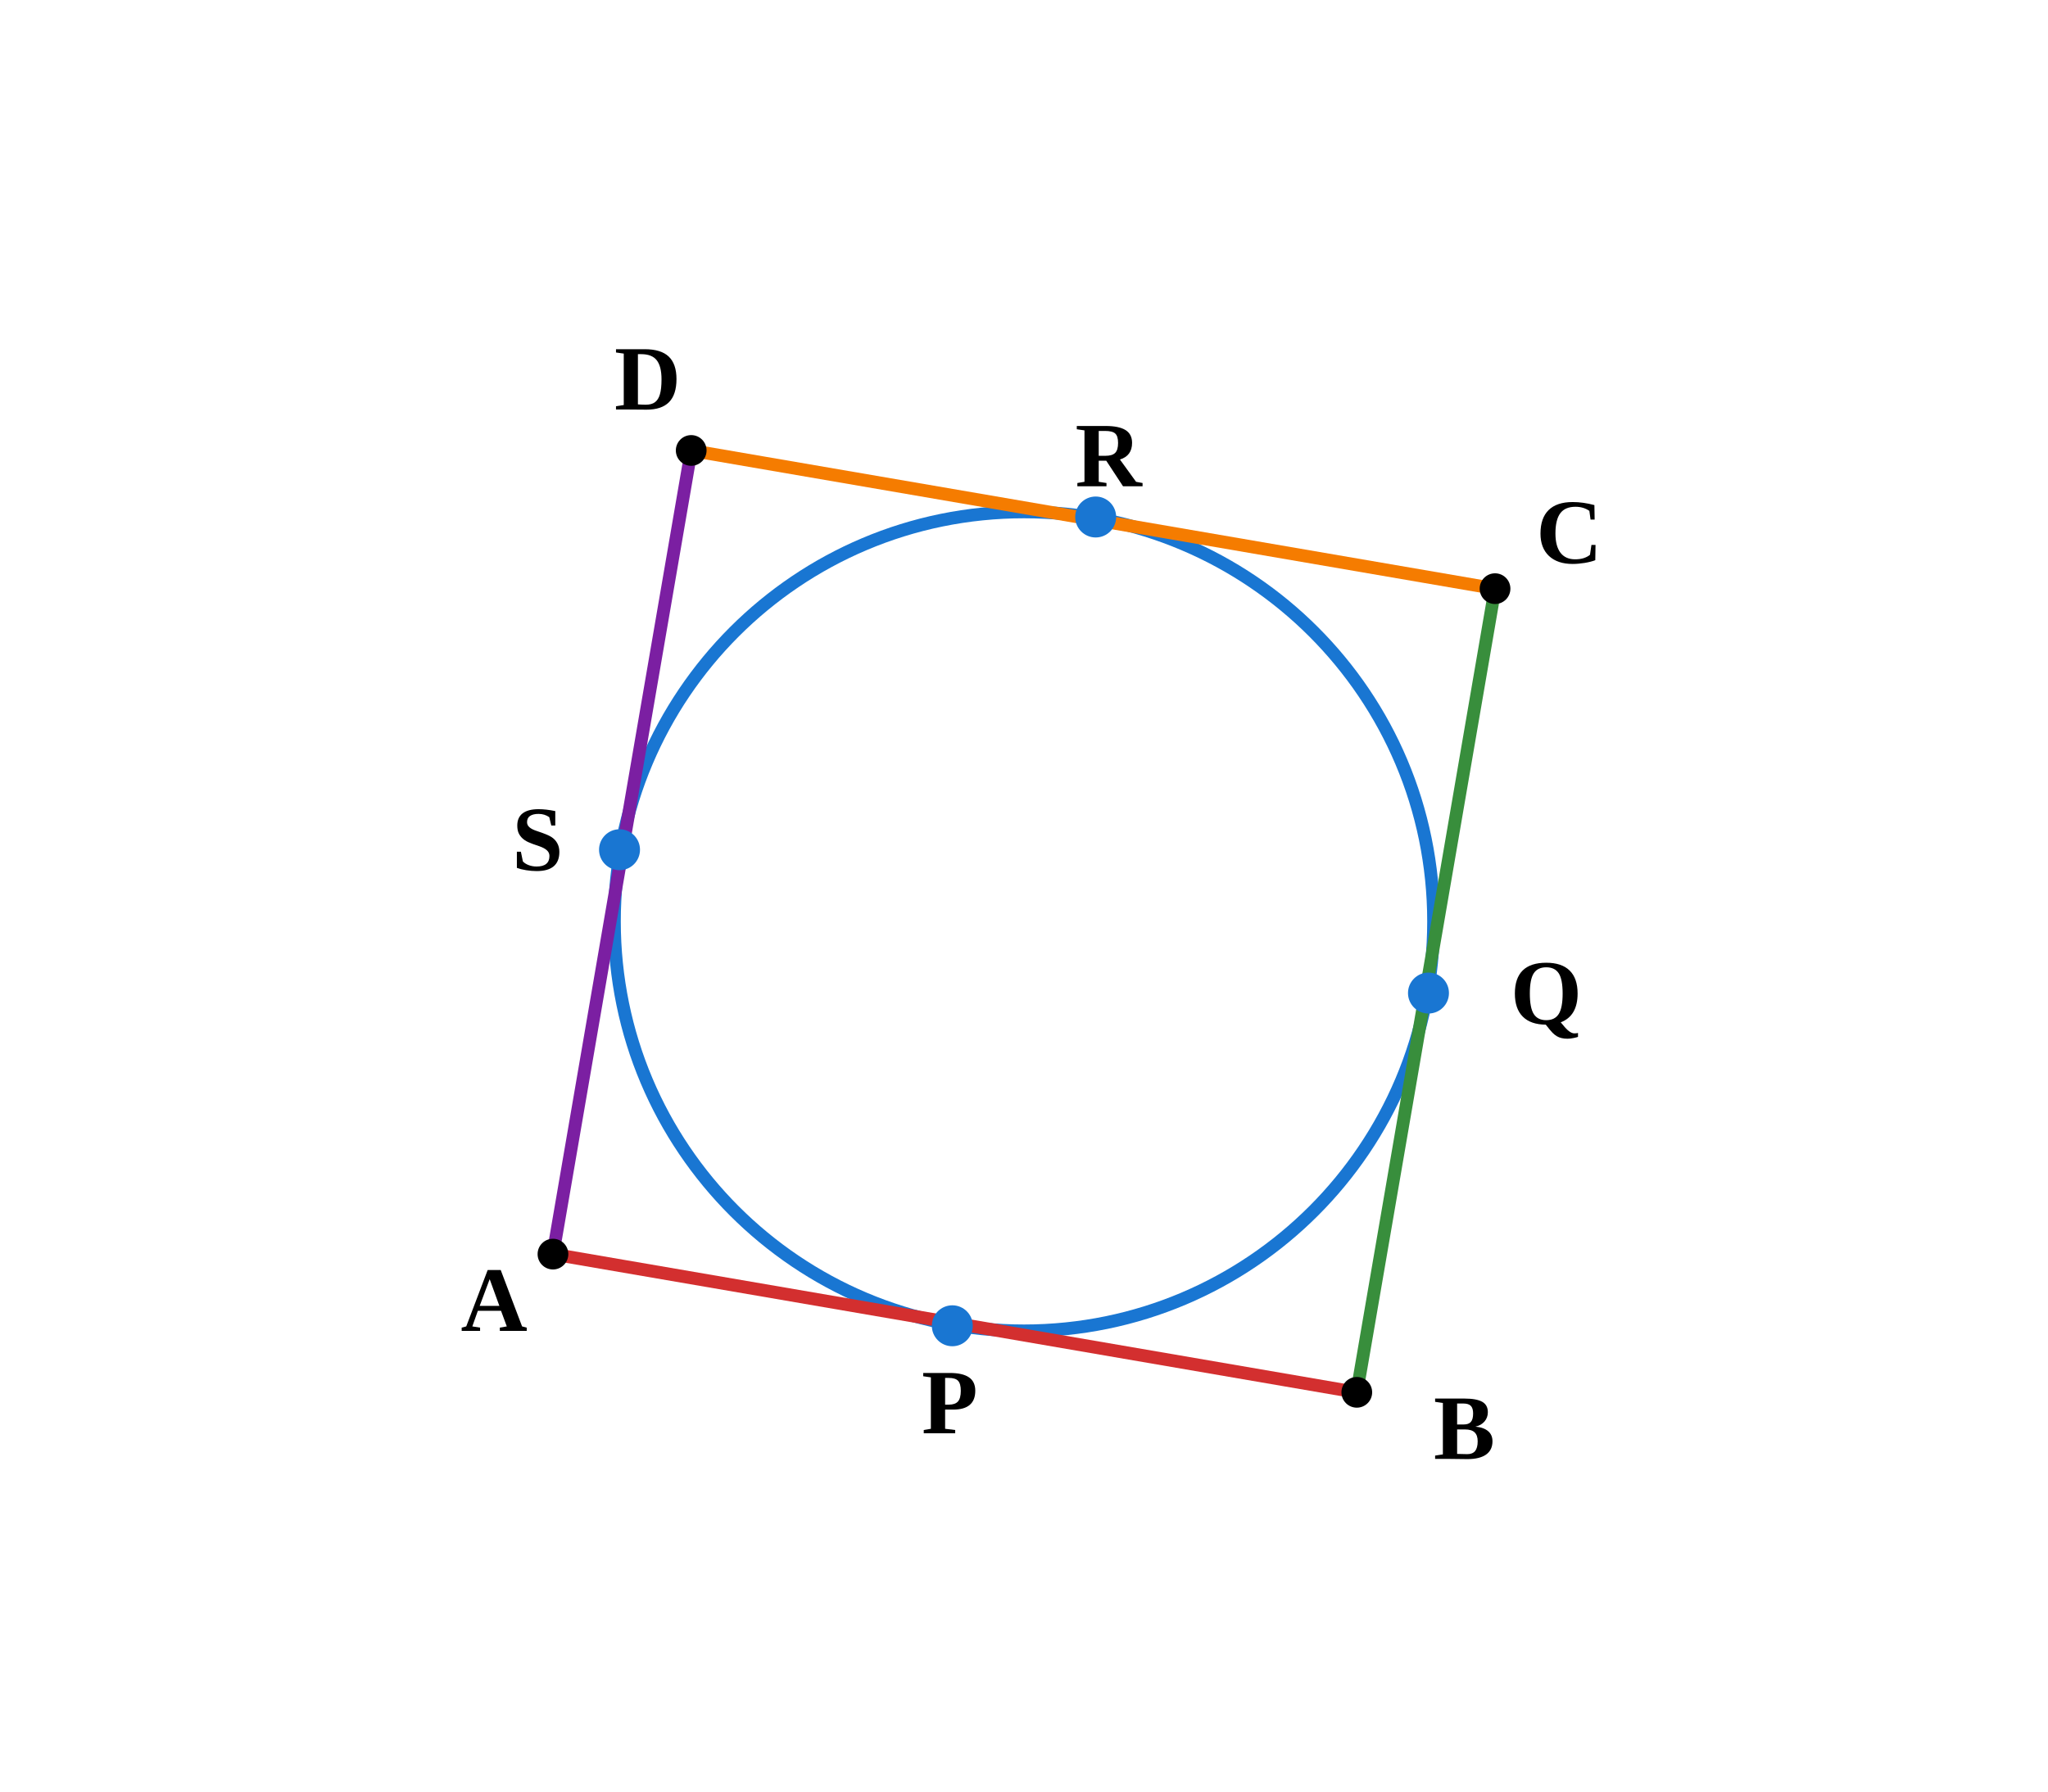
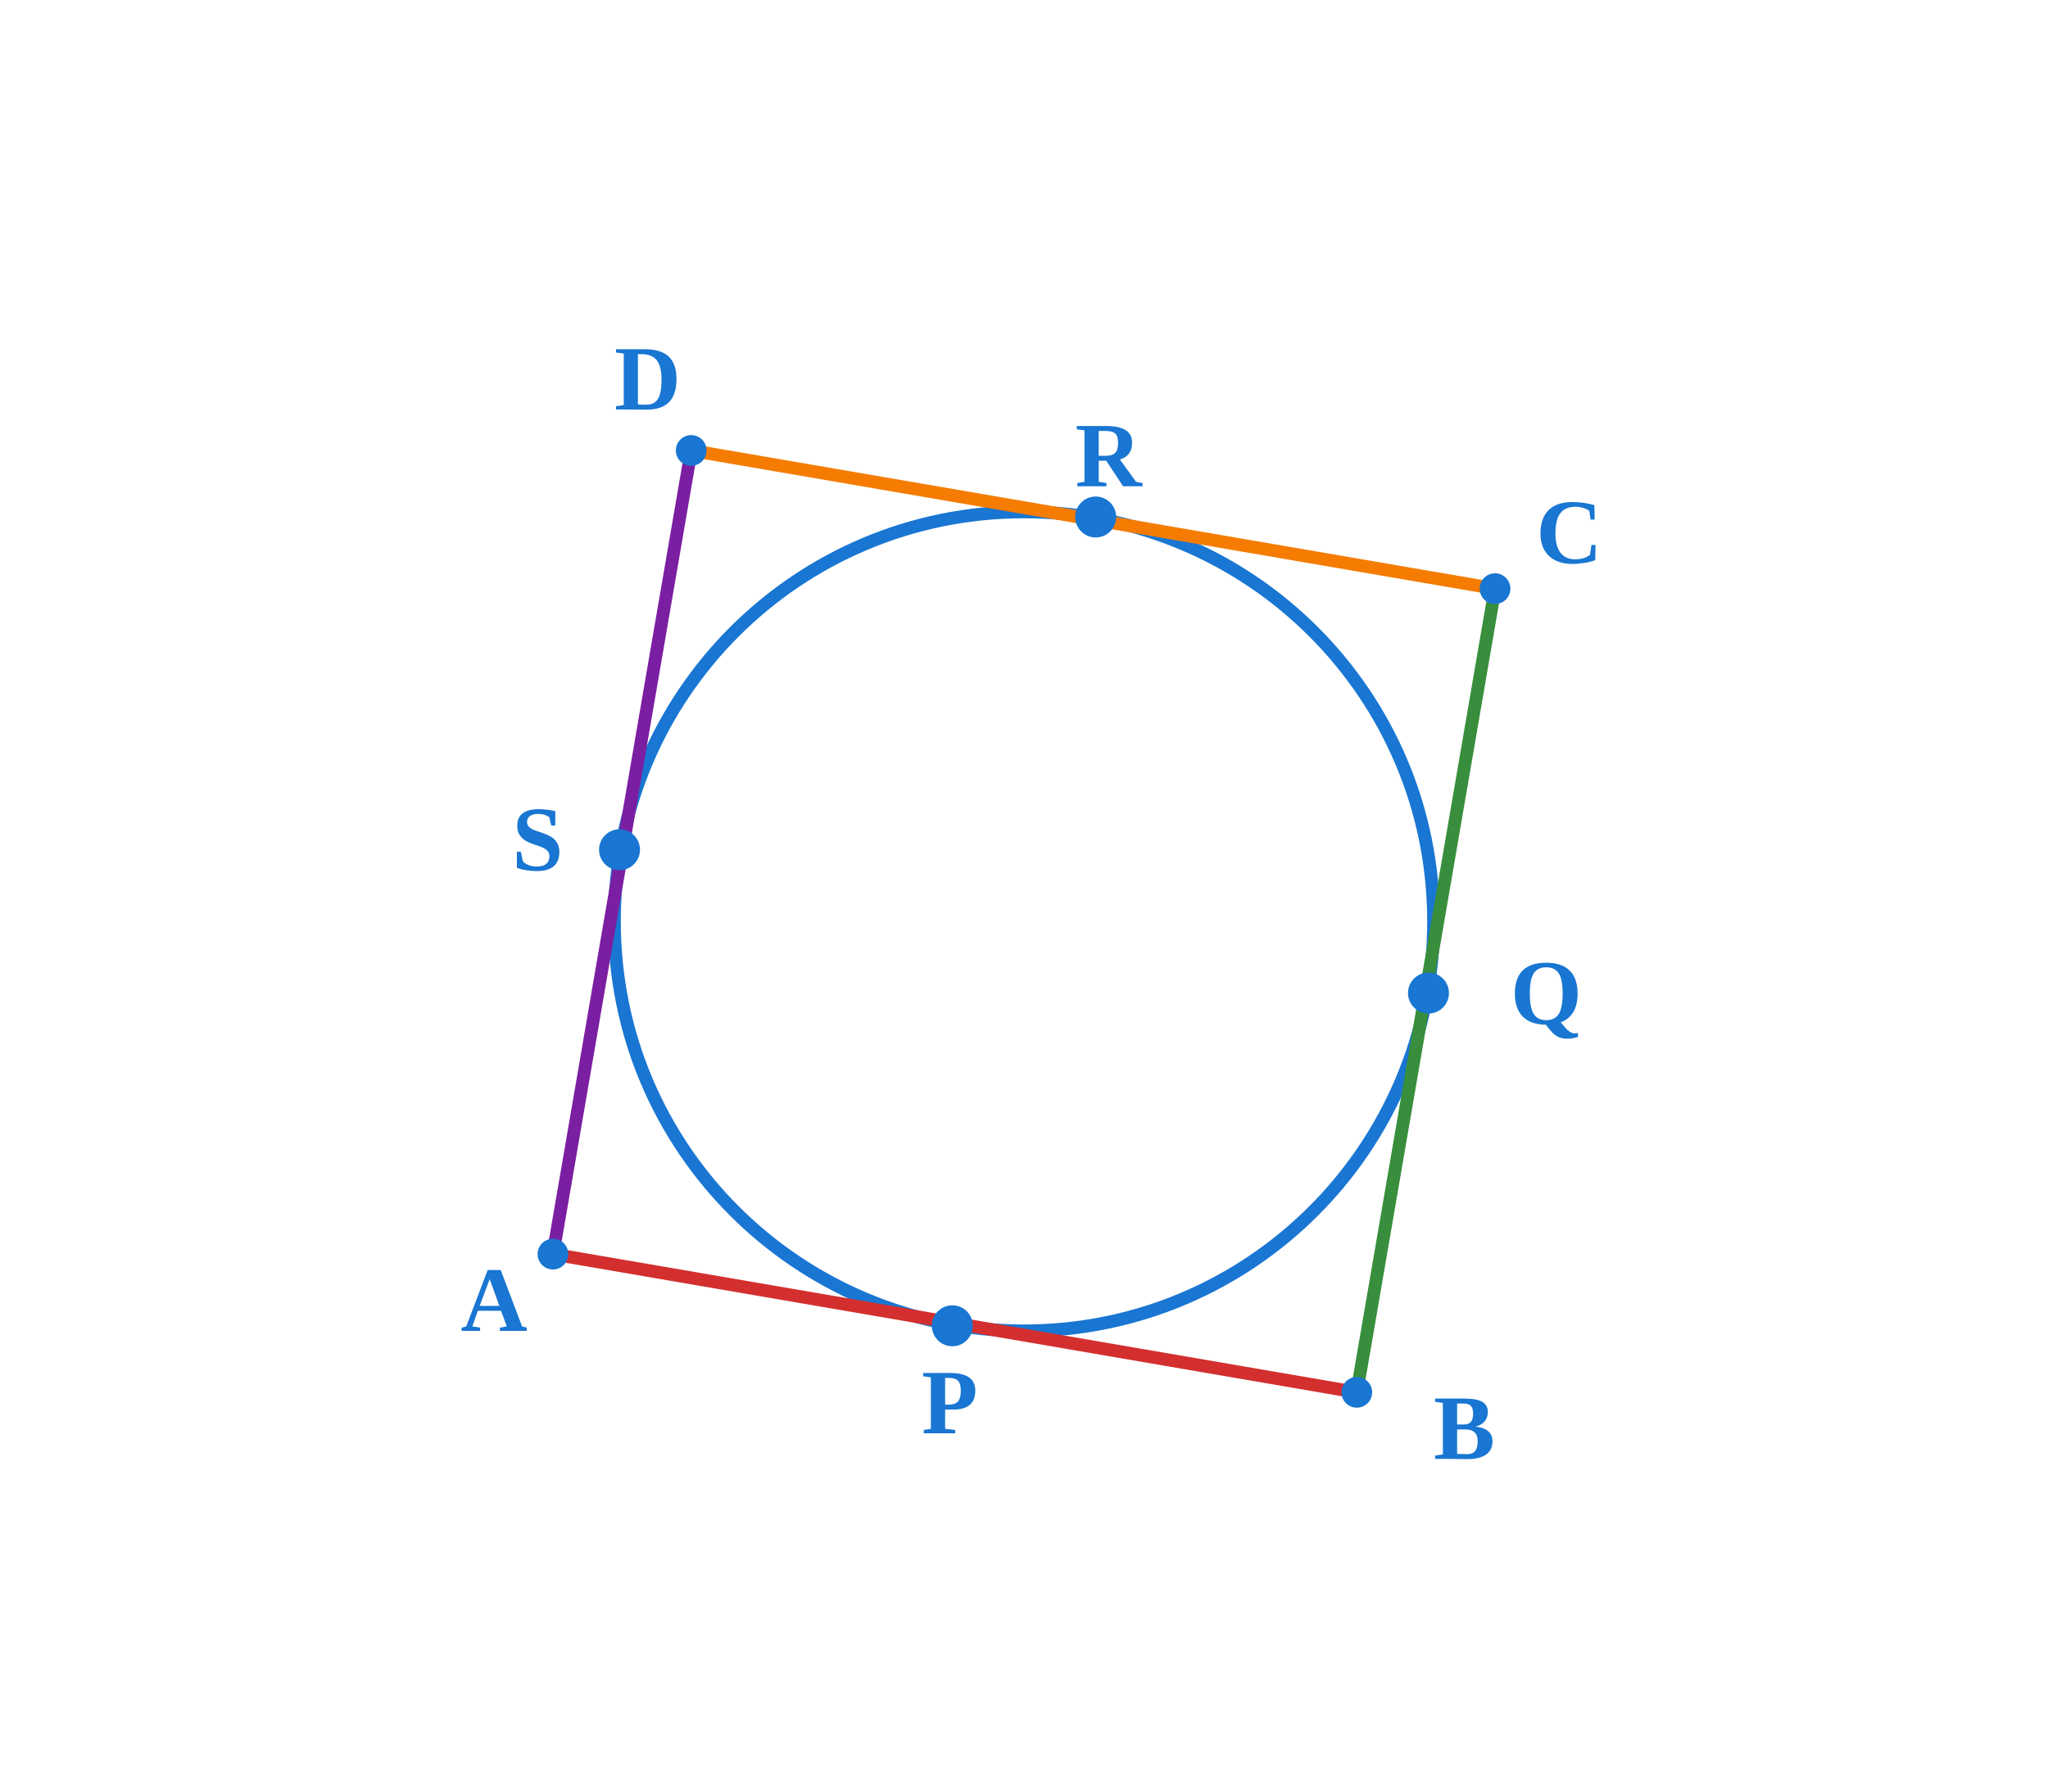
<svg xmlns="http://www.w3.org/2000/svg" viewBox="0 0 400 350" width="400" height="350">
  <defs>
    <style>
      .label { font-family: 'Times New Roman', serif; font-size: 18px; font-weight: bold; }
    </style>
  </defs>
  <circle cx="200" cy="180" r="80" fill="none" stroke="#1976D2" stroke-width="2.5" />
  <line x1="108" y1="245" x2="265" y2="272" stroke="#D32F2F" stroke-width="2.5" />
  <line x1="265" y1="272" x2="292" y2="115" stroke="#388E3C" stroke-width="2.5" />
  <line x1="292" y1="115" x2="135" y2="88" stroke="#F57C00" stroke-width="2.5" />
  <line x1="135" y1="88" x2="108" y2="245" stroke="#7B1FA2" stroke-width="2.5" />
-   <circle cx="108" cy="245" r="3" fill="black" />
-   <text x="90" y="260" class="label">A</text>
-   <circle cx="265" cy="272" r="3" fill="black" />
-   <text x="280" y="285" class="label">B</text>
-   <circle cx="292" cy="115" r="3" fill="black" />
-   <text x="300" y="110" class="label">C</text>
-   <circle cx="135" cy="88" r="3" fill="black" />
-   <text x="120" y="80" class="label">D</text>
+   <circle cx="108" cy="245" r="3" fill="#1976d2" />
+   <text x="90" y="260" class="label" fill="#1976d2">A</text>
+   <circle cx="265" cy="272" r="3" fill="#1976d2" />
+   <text x="280" y="285" class="label" fill="#1976d2">B</text>
+   <circle cx="292" cy="115" r="3" fill="#1976d2" />
+   <text x="300" y="110" class="label" fill="#1976d2">C</text>
+   <circle cx="135" cy="88" r="3" fill="#1976d2" />
+   <text x="120" y="80" class="label" fill="#1976d2">D</text>
  <circle cx="186" cy="259" r="4" fill="#1976D2" />
-   <text x="180" y="280" class="label">P</text>
+   <text x="180" y="280" class="label" fill="#1976d2">P</text>
  <circle cx="279" cy="194" r="4" fill="#1976D2" />
-   <text x="295" y="200" class="label">Q</text>
+   <text x="295" y="200" class="label" fill="#1976d2">Q</text>
  <circle cx="214" cy="101" r="4" fill="#1976D2" />
-   <text x="210" y="95" class="label">R</text>
+   <text x="210" y="95" class="label" fill="#1976d2">R</text>
  <circle cx="121" cy="166" r="4" fill="#1976D2" />
-   <text x="100" y="170" class="label">S</text>
+   <text x="100" y="170" class="label" fill="#1976d2">S</text>
+   <style> text, tspan { fill: #1976d2 !important; } </style>
</svg>
